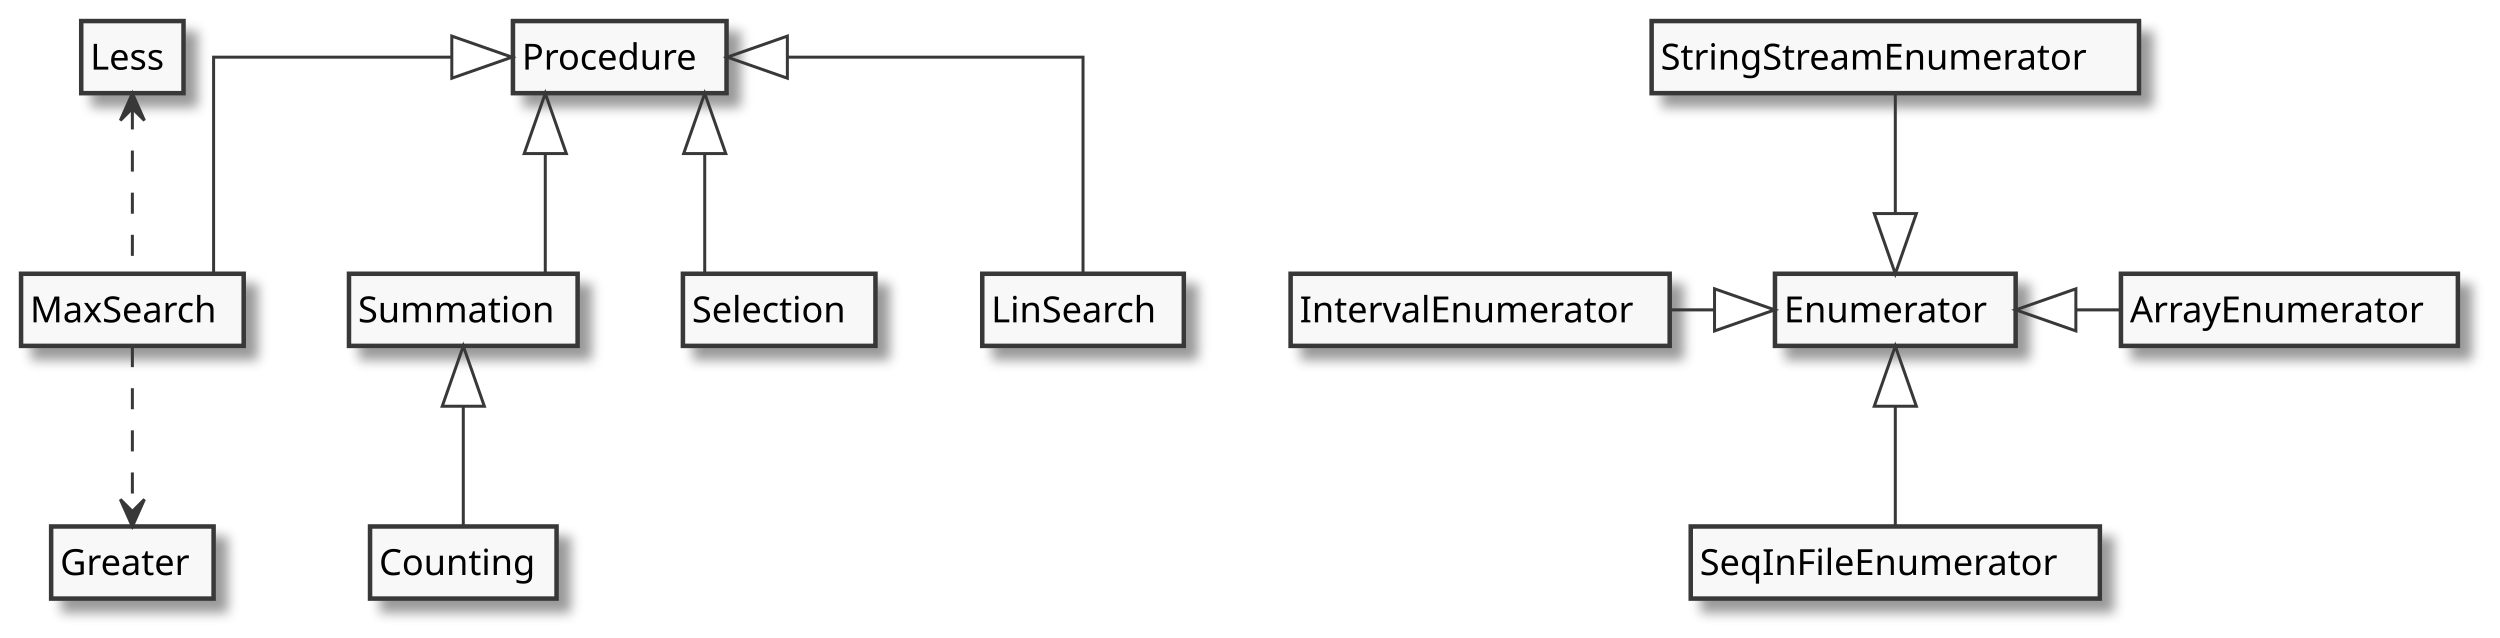
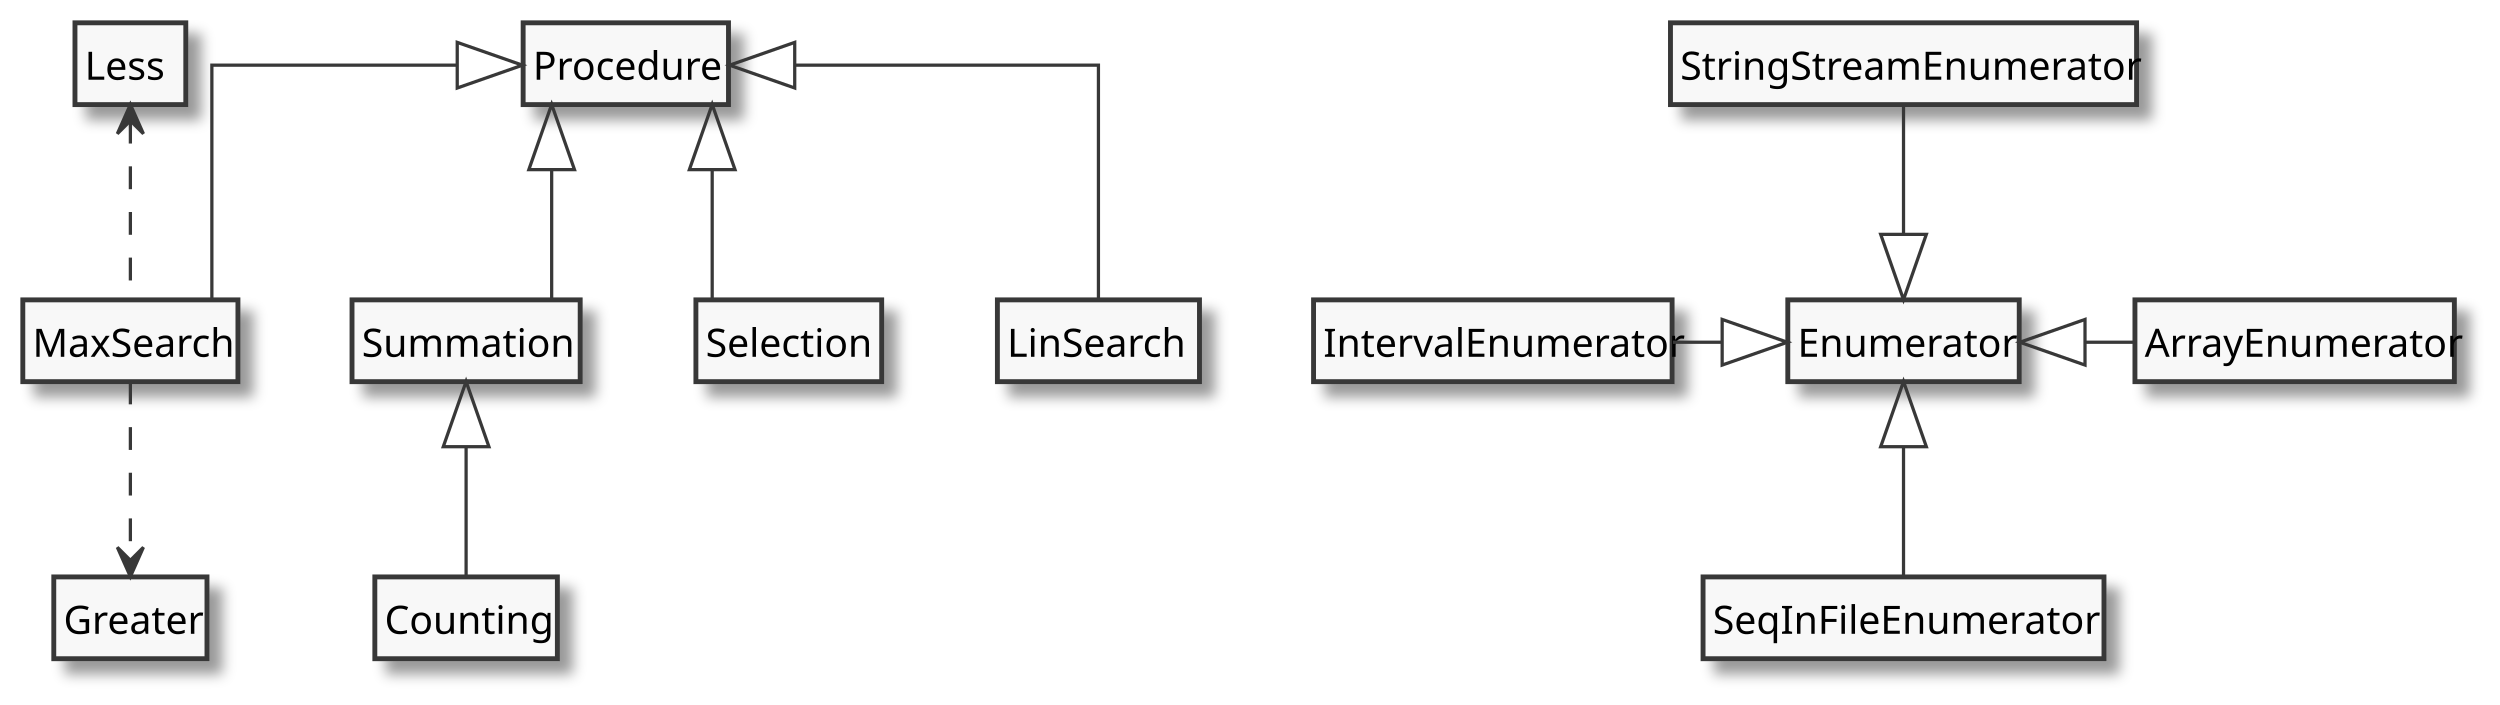
- <svg xmlns="http://www.w3.org/2000/svg" contentScriptType="application/ecmascript" contentStyleType="text/css" height="212px" preserveAspectRatio="none" style="width:831px;height:212px;background:#FFFFFF;" version="1.1" viewBox="0 0 831 212" width="831px" zoomAndPan="magnify">
+ <svg xmlns="http://www.w3.org/2000/svg" contentScriptType="application/ecmascript" contentStyleType="text/css" height="216px" preserveAspectRatio="none" style="width:767px;height:216px;background:#FFFFFF;" version="1.1" viewBox="0 0 767 216" width="767px" zoomAndPan="magnify">
  <defs>
    <filter height="300%" id="f1lccvw221tejx" width="300%" x="-1" y="-1">
      <feGaussianBlur result="blurOut" stdDeviation="2.0" />
      <feColorMatrix in="blurOut" result="blurOut2" type="matrix" values="0 0 0 0 0 0 0 0 0 0 0 0 0 0 0 0 0 0 .4 0" />
      <feOffset dx="4.0" dy="4.0" in="blurOut2" result="blurOut3" />
      <feBlend in="SourceGraphic" in2="blurOut3" mode="normal" />
    </filter>
  </defs>
  <g>
-     <rect codeLine="10" fill="#F8F8F8" filter="url(#f1lccvw221tejx)" height="23.969" id="Procedure" style="stroke:#383838;stroke-width:1.5;" width="71" x="170.5" y="7" />
-     <text fill="#000000" font-family="sans-serif" font-size="12" lengthAdjust="spacing" textLength="65" x="173.5" y="23.139">Procedure</text>
-     <rect codeLine="11" fill="#F8F8F8" filter="url(#f1lccvw221tejx)" height="23.969" id="Enumerator" style="stroke:#383838;stroke-width:1.5;" width="80" x="590" y="91" />
-     <text fill="#000000" font-family="sans-serif" font-size="12" lengthAdjust="spacing" textLength="74" x="593" y="107.139">Enumerator</text>
-     <rect codeLine="12" fill="#F8F8F8" filter="url(#f1lccvw221tejx)" height="23.969" id="MaxSearch" style="stroke:#383838;stroke-width:1.5;" width="74" x="7" y="91" />
-     <text fill="#000000" font-family="sans-serif" font-size="12" lengthAdjust="spacing" textLength="68" x="10" y="107.139">MaxSearch</text>
-     <rect codeLine="13" fill="#F8F8F8" filter="url(#f1lccvw221tejx)" height="23.969" id="Selection" style="stroke:#383838;stroke-width:1.5;" width="64" x="227" y="91" />
-     <text fill="#000000" font-family="sans-serif" font-size="12" lengthAdjust="spacing" textLength="58" x="230" y="107.139">Selection</text>
-     <rect codeLine="14" fill="#F8F8F8" filter="url(#f1lccvw221tejx)" height="23.969" id="SeqInFileEnumerator" style="stroke:#383838;stroke-width:1.5;" width="136" x="562" y="175" />
-     <text fill="#000000" font-family="sans-serif" font-size="12" lengthAdjust="spacing" textLength="130" x="565" y="191.139">SeqInFileEnumerator</text>
-     <rect codeLine="15" fill="#F8F8F8" filter="url(#f1lccvw221tejx)" height="23.969" id="StringStreamEnumerator" style="stroke:#383838;stroke-width:1.5;" width="162" x="549" y="7" />
-     <text fill="#000000" font-family="sans-serif" font-size="12" lengthAdjust="spacing" textLength="156" x="552" y="23.139">StringStreamEnumerator</text>
-     <rect codeLine="16" fill="#F8F8F8" filter="url(#f1lccvw221tejx)" height="23.969" id="Summation" style="stroke:#383838;stroke-width:1.5;" width="76" x="116" y="91" />
-     <text fill="#000000" font-family="sans-serif" font-size="12" lengthAdjust="spacing" textLength="70" x="119" y="107.139">Summation</text>
-     <rect codeLine="17" fill="#F8F8F8" filter="url(#f1lccvw221tejx)" height="23.969" id="LinSearch" style="stroke:#383838;stroke-width:1.5;" width="67" x="326.5" y="91" />
-     <text fill="#000000" font-family="sans-serif" font-size="12" lengthAdjust="spacing" textLength="61" x="329.5" y="107.139">LinSearch</text>
-     <rect codeLine="18" fill="#F8F8F8" filter="url(#f1lccvw221tejx)" height="23.969" id="IntervalEnumerator" style="stroke:#383838;stroke-width:1.5;" width="126" x="429" y="91" />
-     <text fill="#000000" font-family="sans-serif" font-size="12" lengthAdjust="spacing" textLength="120" x="432" y="107.139">IntervalEnumerator</text>
-     <rect codeLine="19" fill="#F8F8F8" filter="url(#f1lccvw221tejx)" height="23.969" id="ArrayEnumerator" style="stroke:#383838;stroke-width:1.5;" width="112" x="705" y="91" />
-     <text fill="#000000" font-family="sans-serif" font-size="12" lengthAdjust="spacing" textLength="106" x="708" y="107.139">ArrayEnumerator</text>
-     <rect codeLine="20" fill="#F8F8F8" filter="url(#f1lccvw221tejx)" height="23.969" id="Counting" style="stroke:#383838;stroke-width:1.5;" width="62" x="123" y="175" />
-     <text fill="#000000" font-family="sans-serif" font-size="12" lengthAdjust="spacing" textLength="56" x="126" y="191.139">Counting</text>
-     <rect codeLine="21" fill="#F8F8F8" filter="url(#f1lccvw221tejx)" height="23.969" id="Greater" style="stroke:#383838;stroke-width:1.5;" width="54" x="17" y="175" />
-     <text fill="#000000" font-family="sans-serif" font-size="12" lengthAdjust="spacing" textLength="48" x="20" y="191.139">Greater</text>
-     <rect codeLine="22" fill="#F8F8F8" filter="url(#f1lccvw221tejx)" height="23.969" id="Less" style="stroke:#383838;stroke-width:1.5;" width="34" x="27" y="7" />
-     <text fill="#000000" font-family="sans-serif" font-size="12" lengthAdjust="spacing" textLength="28" x="30" y="23.139">Less</text>
-     <path codeLine="24" d="M150.18,19 C150.18,19 71,19 71,19 C71,19 71,67.74 71,90.96 " fill="none" id="Procedure-backto-MaxSearch" style="stroke:#383838;stroke-width:1.0;" />
-     <polygon fill="none" points="150.18,12,170.18,19,150.18,26,150.18,12" style="stroke:#383838;stroke-width:1.0;" />
-     <path codeLine="25" d="M234.25,51.04 C234.25,51.04 234.25,90.99 234.25,90.99 " fill="none" id="Procedure-backto-Selection" style="stroke:#383838;stroke-width:1.0;" />
-     <polygon fill="none" points="227.25,51.04,234.25,31.04,241.25,51.04,227.25,51.04" style="stroke:#383838;stroke-width:1.0;" />
-     <path codeLine="26" d="M181.25,51.04 C181.25,51.04 181.25,90.99 181.25,90.99 " fill="none" id="Procedure-backto-Summation" style="stroke:#383838;stroke-width:1.0;" />
-     <polygon fill="none" points="174.25,51.04,181.25,31.04,188.25,51.04,174.25,51.04" style="stroke:#383838;stroke-width:1.0;" />
-     <path codeLine="27" d="M261.72,19 C261.72,19 360,19 360,19 C360,19 360,67.74 360,90.96 " fill="none" id="Procedure-backto-LinSearch" style="stroke:#383838;stroke-width:1.0;" />
-     <polygon fill="none" points="261.72,26,241.72,19,261.72,12,261.72,26" style="stroke:#383838;stroke-width:1.0;" />
-     <path codeLine="29" d="M630,135.04 C630,135.04 630,174.99 630,174.99 " fill="none" id="Enumerator-backto-SeqInFileEnumerator" style="stroke:#383838;stroke-width:1.0;" />
-     <polygon fill="none" points="623,135.04,630,115.04,637,135.04,623,135.04" style="stroke:#383838;stroke-width:1.0;" />
-     <path codeLine="30" d="M630,31.04 C630,31.04 630,70.99 630,70.99 " fill="none" id="StringStreamEnumerator-to-Enumerator" style="stroke:#383838;stroke-width:1.0;" />
-     <polygon fill="none" points="637,70.99,630,90.99,623,70.99,637,70.99" style="stroke:#383838;stroke-width:1.0;" />
-     <path codeLine="31" d="M555.35,103 C555.35,103 569.91,103 569.91,103 " fill="none" id="IntervalEnumerator-to-Enumerator" style="stroke:#383838;stroke-width:1.0;" />
-     <polygon fill="none" points="569.91,96,589.91,103,569.91,110,569.91,96" style="stroke:#383838;stroke-width:1.0;" />
-     <path codeLine="32" d="M690.02,103 C690.02,103 704.83,103 704.83,103 " fill="none" id="Enumerator-backto-ArrayEnumerator" style="stroke:#383838;stroke-width:1.0;" />
-     <polygon fill="none" points="690.02,110,670.02,103,690.02,96,690.02,110" style="stroke:#383838;stroke-width:1.0;" />
-     <path codeLine="34" d="M154,135.04 C154,135.04 154,174.99 154,174.99 " fill="none" id="Summation-backto-Counting" style="stroke:#383838;stroke-width:1.0;" />
-     <polygon fill="none" points="147,135.04,154,115.04,161,135.04,147,135.04" style="stroke:#383838;stroke-width:1.0;" />
-     <path codeLine="36" d="M44,115.04 C44,115.04 44,169.99 44,169.99 " fill="none" id="MaxSearch-to-Greater" style="stroke:#383838;stroke-width:1.0;stroke-dasharray:7.0,7.0;" />
-     <polygon fill="#383838" points="44,174.99,48,165.99,44,169.99,40,165.99,44,174.99" style="stroke:#383838;stroke-width:1.0;" />
-     <path codeLine="37" d="M44,36.04 C44,36.04 44,90.99 44,90.99 " fill="none" id="Less-backto-MaxSearch" style="stroke:#383838;stroke-width:1.0;stroke-dasharray:7.0,7.0;" />
-     <polygon fill="#383838" points="44,31.04,40,40.04,44,36.04,48,40.04,44,31.04" style="stroke:#383838;stroke-width:1.0;" />
+     <rect codeLine="10" fill="#F8F8F8" filter="url(#f1lccvw221tejx)" height="25.094" id="Procedure" style="stroke:#383838;stroke-width:1.5;" width="63" x="160.5" y="7" />
+     <text fill="#000000" font-family="sans-serif" font-size="12" lengthAdjust="spacing" textLength="57" x="163.5" y="24.457">Procedure</text>
+     <rect codeLine="11" fill="#F8F8F8" filter="url(#f1lccvw221tejx)" height="25.094" id="Enumerator" style="stroke:#383838;stroke-width:1.5;" width="71" x="548.5" y="92" />
+     <text fill="#000000" font-family="sans-serif" font-size="12" lengthAdjust="spacing" textLength="65" x="551.5" y="109.457">Enumerator</text>
+     <rect codeLine="12" fill="#F8F8F8" filter="url(#f1lccvw221tejx)" height="25.094" id="MaxSearch" style="stroke:#383838;stroke-width:1.5;" width="66" x="7" y="92" />
+     <text fill="#000000" font-family="sans-serif" font-size="12" lengthAdjust="spacing" textLength="60" x="10" y="109.457">MaxSearch</text>
+     <rect codeLine="13" fill="#F8F8F8" filter="url(#f1lccvw221tejx)" height="25.094" id="Selection" style="stroke:#383838;stroke-width:1.5;" width="57" x="213.5" y="92" />
+     <text fill="#000000" font-family="sans-serif" font-size="12" lengthAdjust="spacing" textLength="51" x="216.5" y="109.457">Selection</text>
+     <rect codeLine="14" fill="#F8F8F8" filter="url(#f1lccvw221tejx)" height="25.094" id="SeqInFileEnumerator" style="stroke:#383838;stroke-width:1.5;" width="123" x="522.5" y="177" />
+     <text fill="#000000" font-family="sans-serif" font-size="12" lengthAdjust="spacing" textLength="117" x="525.5" y="194.457">SeqInFileEnumerator</text>
+     <rect codeLine="15" fill="#F8F8F8" filter="url(#f1lccvw221tejx)" height="25.094" id="StringStreamEnumerator" style="stroke:#383838;stroke-width:1.5;" width="143" x="512.5" y="7" />
+     <text fill="#000000" font-family="sans-serif" font-size="12" lengthAdjust="spacing" textLength="137" x="515.5" y="24.457">StringStreamEnumerator</text>
+     <rect codeLine="16" fill="#F8F8F8" filter="url(#f1lccvw221tejx)" height="25.094" id="Summation" style="stroke:#383838;stroke-width:1.5;" width="70" x="108" y="92" />
+     <text fill="#000000" font-family="sans-serif" font-size="12" lengthAdjust="spacing" textLength="64" x="111" y="109.457">Summation</text>
+     <rect codeLine="17" fill="#F8F8F8" filter="url(#f1lccvw221tejx)" height="25.094" id="LinSearch" style="stroke:#383838;stroke-width:1.5;" width="62" x="306" y="92" />
+     <text fill="#000000" font-family="sans-serif" font-size="12" lengthAdjust="spacing" textLength="56" x="309" y="109.457">LinSearch</text>
+     <rect codeLine="18" fill="#F8F8F8" filter="url(#f1lccvw221tejx)" height="25.094" id="IntervalEnumerator" style="stroke:#383838;stroke-width:1.5;" width="110" x="403" y="92" />
+     <text fill="#000000" font-family="sans-serif" font-size="12" lengthAdjust="spacing" textLength="104" x="406" y="109.457">IntervalEnumerator</text>
+     <rect codeLine="19" fill="#F8F8F8" filter="url(#f1lccvw221tejx)" height="25.094" id="ArrayEnumerator" style="stroke:#383838;stroke-width:1.5;" width="98" x="655" y="92" />
+     <text fill="#000000" font-family="sans-serif" font-size="12" lengthAdjust="spacing" textLength="92" x="658" y="109.457">ArrayEnumerator</text>
+     <rect codeLine="20" fill="#F8F8F8" filter="url(#f1lccvw221tejx)" height="25.094" id="Counting" style="stroke:#383838;stroke-width:1.5;" width="56" x="115" y="177" />
+     <text fill="#000000" font-family="sans-serif" font-size="12" lengthAdjust="spacing" textLength="50" x="118" y="194.457">Counting</text>
+     <rect codeLine="21" fill="#F8F8F8" filter="url(#f1lccvw221tejx)" height="25.094" id="Greater" style="stroke:#383838;stroke-width:1.5;" width="47" x="16.5" y="177" />
+     <text fill="#000000" font-family="sans-serif" font-size="12" lengthAdjust="spacing" textLength="41" x="19.5" y="194.457">Greater</text>
+     <rect codeLine="22" fill="#F8F8F8" filter="url(#f1lccvw221tejx)" height="25.094" id="Less" style="stroke:#383838;stroke-width:1.5;" width="34" x="23" y="7" />
+     <text fill="#000000" font-family="sans-serif" font-size="12" lengthAdjust="spacing" textLength="28" x="26" y="24.457">Less</text>
+     <path codeLine="24" d="M140.28,20 C140.28,20 65,20 65,20 C65,20 65,68.03 65,91.67 " fill="none" id="Procedure-backto-MaxSearch" style="stroke:#383838;stroke-width:1.0;" />
+     <polygon fill="none" points="140.28,13,160.28,20,140.28,27,140.28,13" style="stroke:#383838;stroke-width:1.0;" />
+     <path codeLine="25" d="M218.5,52.04 C218.5,52.04 218.5,91.91 218.5,91.91 " fill="none" id="Procedure-backto-Selection" style="stroke:#383838;stroke-width:1.0;" />
+     <polygon fill="none" points="211.5,52.04,218.5,32.04,225.5,52.04,211.5,52.04" style="stroke:#383838;stroke-width:1.0;" />
+     <path codeLine="26" d="M169.25,52.04 C169.25,52.04 169.25,91.91 169.25,91.91 " fill="none" id="Procedure-backto-Summation" style="stroke:#383838;stroke-width:1.0;" />
+     <polygon fill="none" points="162.25,52.04,169.25,32.04,176.25,52.04,162.25,52.04" style="stroke:#383838;stroke-width:1.0;" />
+     <path codeLine="27" d="M243.82,20 C243.82,20 337,20 337,20 C337,20 337,68.03 337,91.67 " fill="none" id="Procedure-backto-LinSearch" style="stroke:#383838;stroke-width:1.0;" />
+     <polygon fill="none" points="243.82,27,223.82,20,243.82,13,243.82,27" style="stroke:#383838;stroke-width:1.0;" />
+     <path codeLine="29" d="M584,137.04 C584,137.04 584,176.91 584,176.91 " fill="none" id="Enumerator-backto-SeqInFileEnumerator" style="stroke:#383838;stroke-width:1.0;" />
+     <polygon fill="none" points="577,137.04,584,117.04,591,137.04,577,137.04" style="stroke:#383838;stroke-width:1.0;" />
+     <path codeLine="30" d="M584,32.04 C584,32.04 584,71.91 584,71.91 " fill="none" id="StringStreamEnumerator-to-Enumerator" style="stroke:#383838;stroke-width:1.0;" />
+     <polygon fill="none" points="591,71.91,584,91.91,577,71.91,591,71.91" style="stroke:#383838;stroke-width:1.0;" />
+     <path codeLine="31" d="M513.27,105 C513.27,105 528.36,105 528.36,105 " fill="none" id="IntervalEnumerator-to-Enumerator" style="stroke:#383838;stroke-width:1.0;" />
+     <polygon fill="none" points="528.36,98,548.36,105,528.36,112,528.36,98" style="stroke:#383838;stroke-width:1.0;" />
+     <path codeLine="32" d="M639.68,105 C639.68,105 654.91,105 654.91,105 " fill="none" id="Enumerator-backto-ArrayEnumerator" style="stroke:#383838;stroke-width:1.0;" />
+     <polygon fill="none" points="639.68,112,619.68,105,639.68,98,639.68,112" style="stroke:#383838;stroke-width:1.0;" />
+     <path codeLine="34" d="M143,137.04 C143,137.04 143,176.91 143,176.91 " fill="none" id="Summation-backto-Counting" style="stroke:#383838;stroke-width:1.0;" />
+     <polygon fill="none" points="136,137.04,143,117.04,150,137.04,136,137.04" style="stroke:#383838;stroke-width:1.0;" />
+     <path codeLine="36" d="M40,117.04 C40,117.04 40,171.91 40,171.91 " fill="none" id="MaxSearch-to-Greater" style="stroke:#383838;stroke-width:1.0;stroke-dasharray:7.0,7.0;" />
+     <polygon fill="#383838" points="40,176.91,44,167.91,40,171.91,36,167.91,40,176.91" style="stroke:#383838;stroke-width:1.0;" />
+     <path codeLine="37" d="M40,37.04 C40,37.04 40,91.91 40,91.91 " fill="none" id="Less-backto-MaxSearch" style="stroke:#383838;stroke-width:1.0;stroke-dasharray:7.0,7.0;" />
+     <polygon fill="#383838" points="40,32.04,36,41.04,40,37.04,44,41.04,40,32.04" style="stroke:#383838;stroke-width:1.0;" />
  </g>
</svg>
